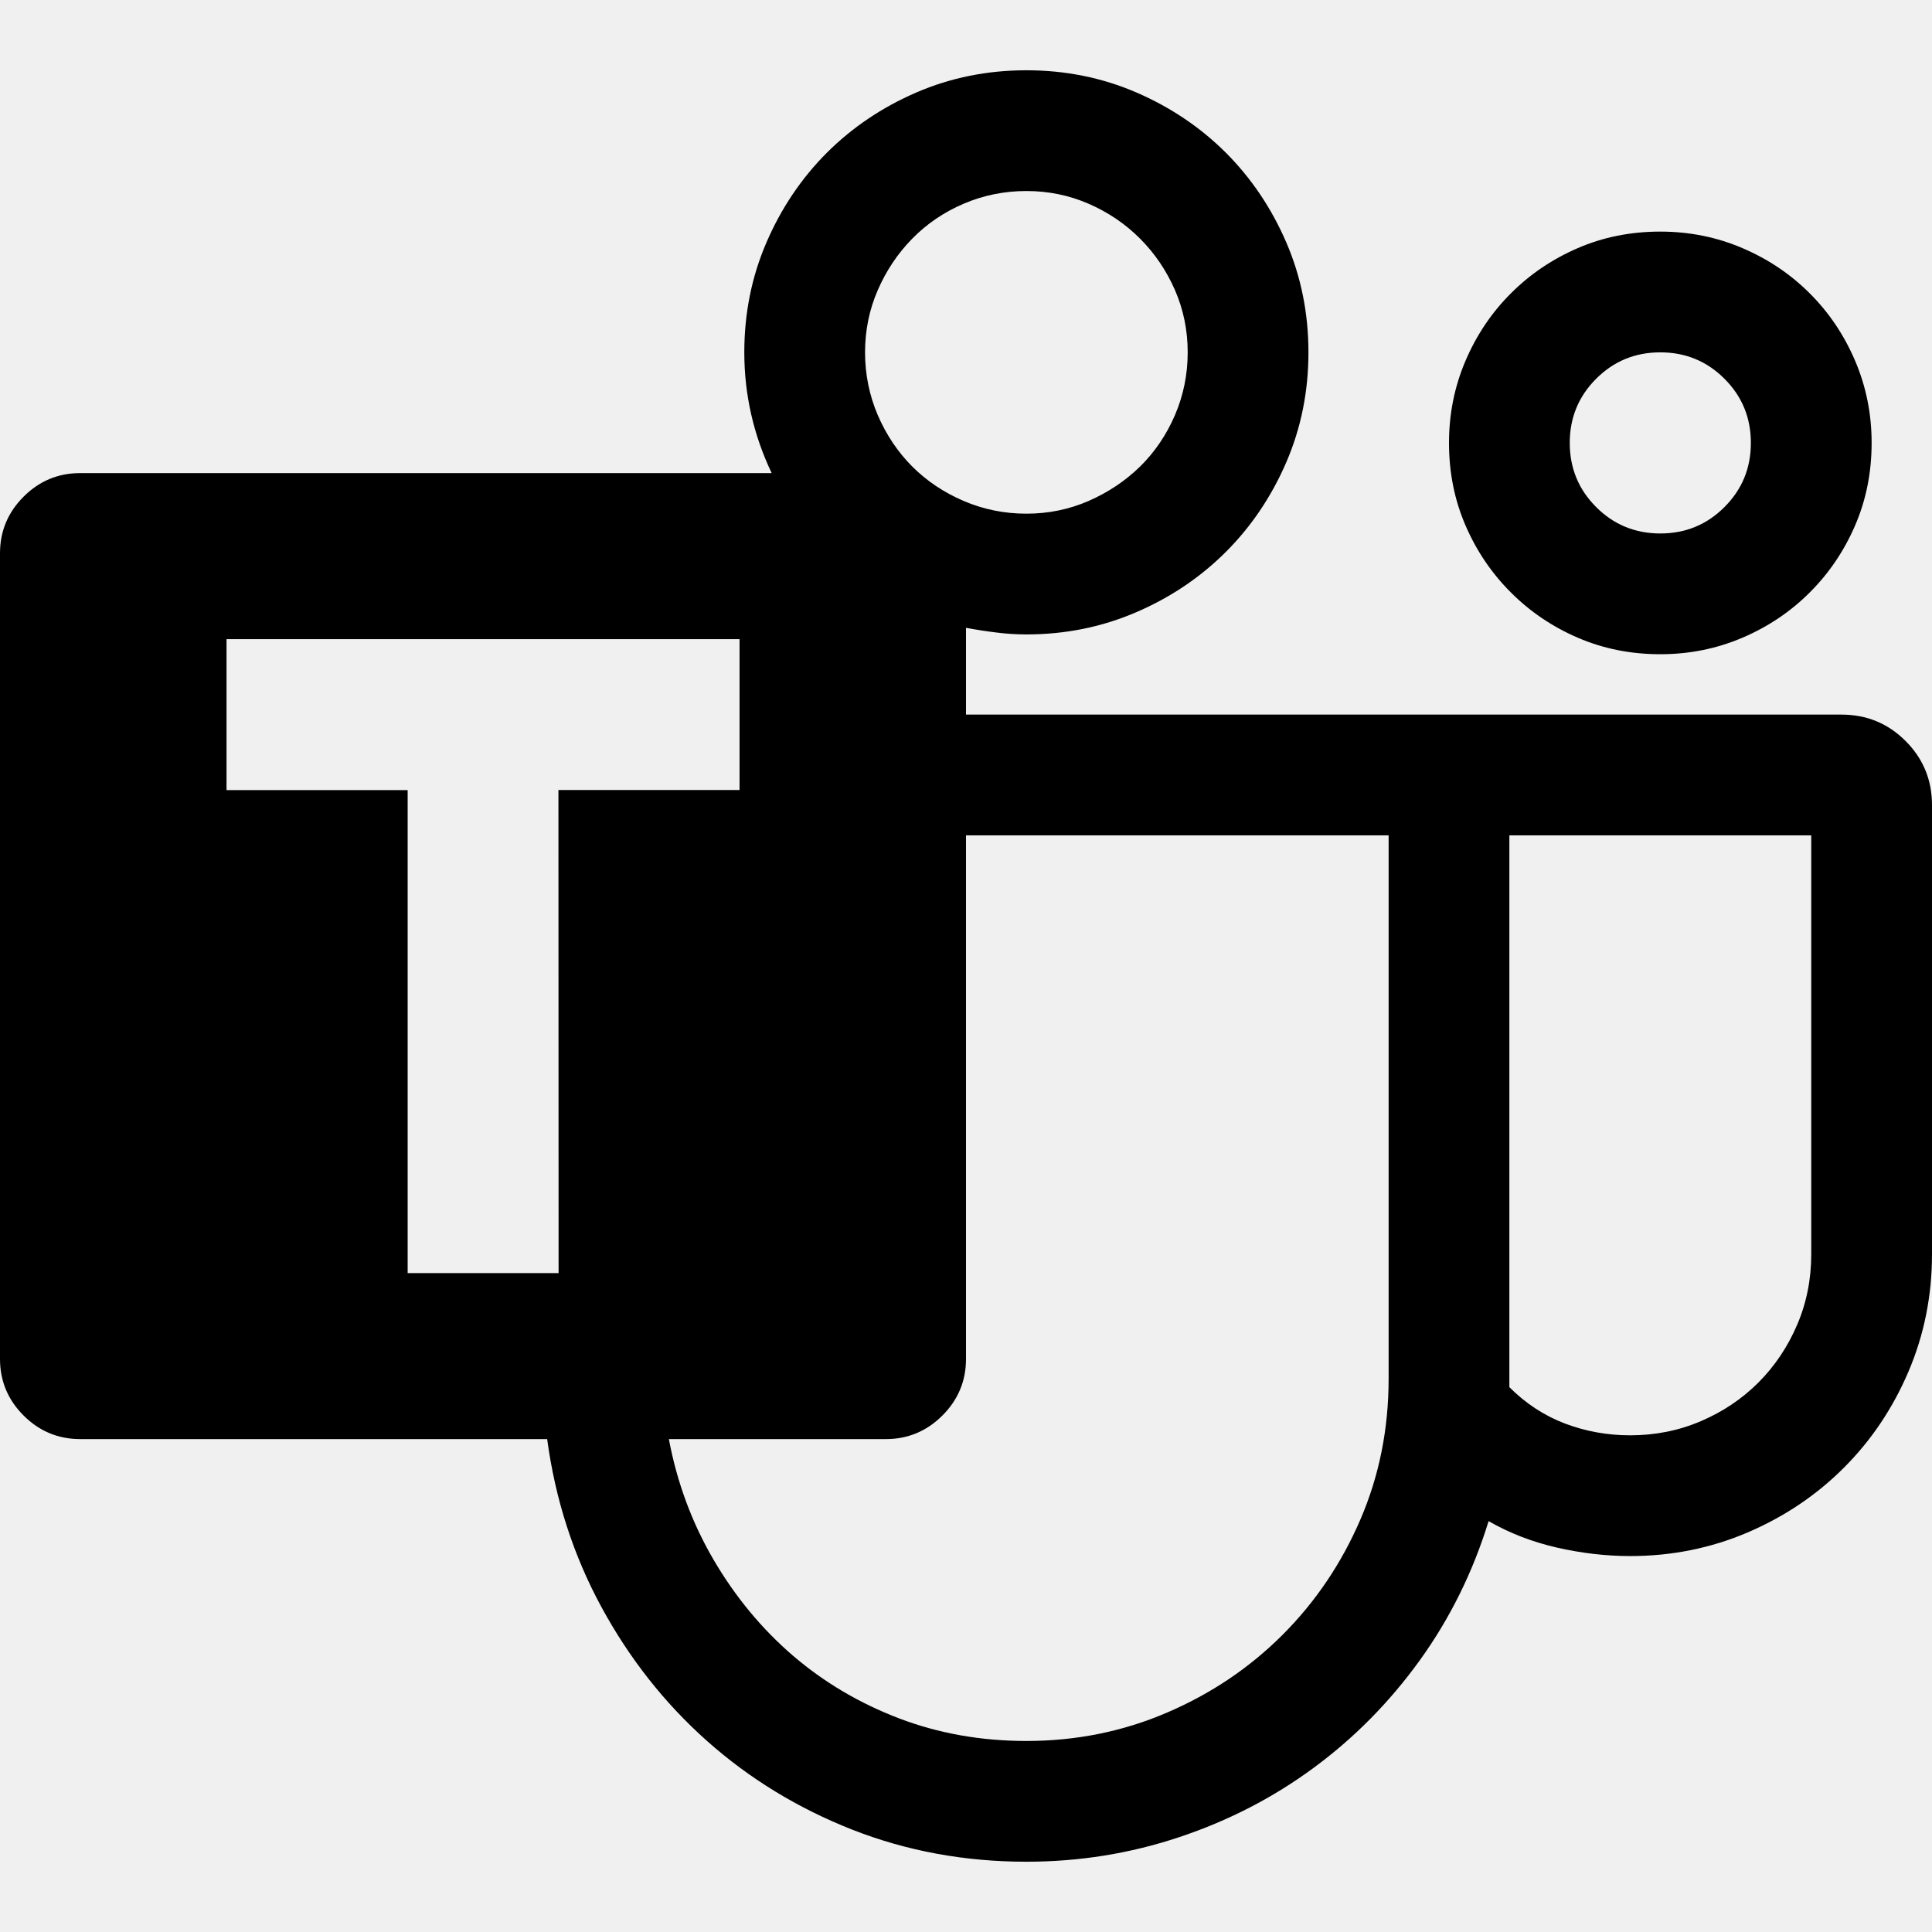
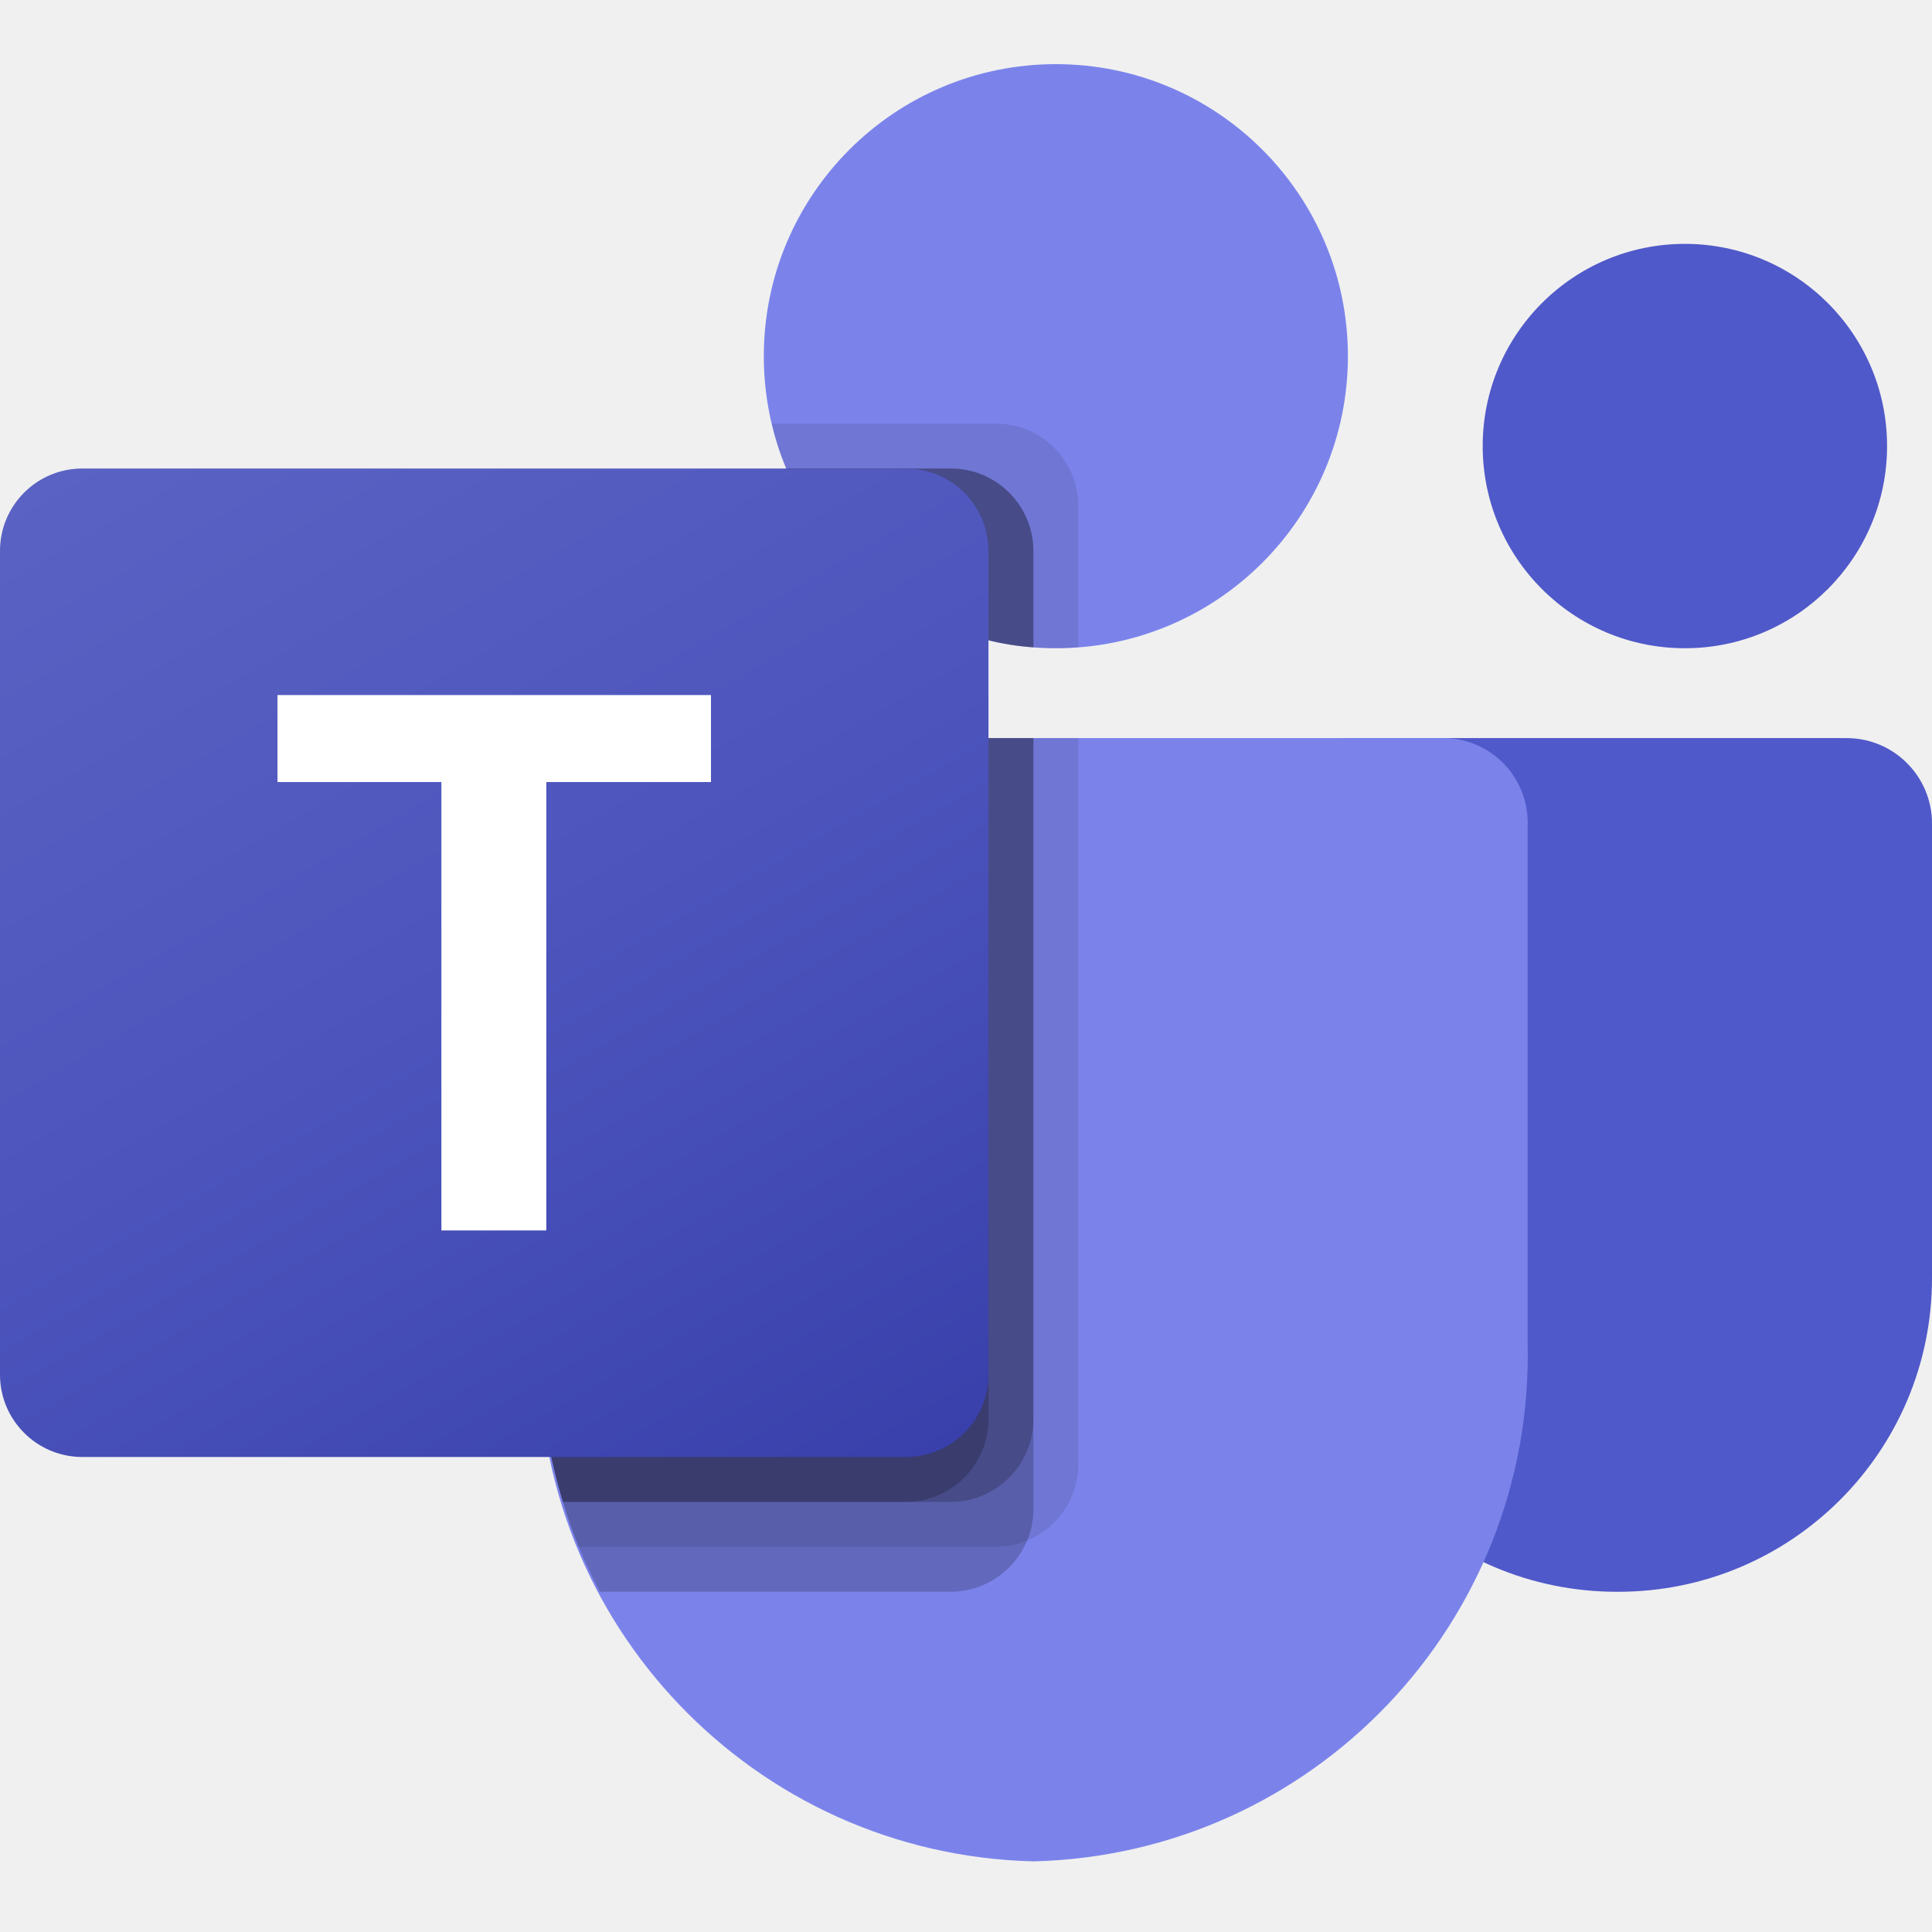
- <svg xmlns="http://www.w3.org/2000/svg" role="img" viewBox="0 0 24 24">
-   <path d="M20.625 8.127q-.55 0-1.025-.205-.475-.205-.832-.563-.358-.357-.563-.832Q18 6.053 18 5.502q0-.54.205-1.02t.563-.837q.357-.358.832-.563.474-.205 1.025-.205.54 0 1.02.205t.837.563q.358.357.563.837.205.48.205 1.02 0 .55-.205 1.025-.205.475-.563.832-.357.358-.837.563-.48.205-1.02.205zm0-3.75q-.469 0-.797.328-.328.328-.328.797 0 .469.328.797.328.328.797.328.469 0 .797-.328.328-.328.328-.797 0-.469-.328-.797-.328-.328-.797-.328zM24 10.002v5.578q0 .774-.293 1.46-.293.685-.803 1.194-.51.51-1.195.803-.686.293-1.459.293-.445 0-.908-.105-.463-.106-.85-.329-.293.95-.855 1.729-.563.78-1.319 1.336-.756.557-1.67.861-.914.305-1.898.305-1.148 0-2.162-.398-1.014-.399-1.805-1.102-.79-.703-1.312-1.664t-.674-2.086h-5.8q-.411 0-.704-.293T0 16.881V6.873q0-.41.293-.703t.703-.293h8.59q-.34-.715-.34-1.5 0-.727.275-1.365.276-.639.75-1.114.475-.474 1.114-.75.638-.275 1.365-.275t1.365.275q.639.276 1.114.75.474.475.75 1.114.275.638.275 1.365t-.275 1.365q-.276.639-.75 1.113-.475.475-1.114.75-.638.276-1.365.276-.188 0-.375-.024-.188-.023-.375-.058v1.078h10.875q.469 0 .797.328.328.328.328.797zM12.75 2.373q-.41 0-.78.158-.368.158-.638.434-.27.275-.428.639-.158.363-.158.773 0 .41.158.78.159.368.428.638.27.27.639.428.369.158.779.158.41 0 .773-.158.364-.159.64-.428.274-.27.433-.639.158-.369.158-.779 0-.41-.158-.773-.159-.364-.434-.64-.275-.275-.639-.433-.363-.158-.773-.158zM6.937 9.814h2.25V7.94H2.814v1.875h2.25v6h1.875zm10.313 7.313v-6.75H12v6.504q0 .41-.293.703t-.703.293H8.309q.152.809.556 1.5.405.691.985 1.19.58.497 1.318.779.738.281 1.582.281.926 0 1.746-.352.82-.351 1.436-.966.615-.616.966-1.43.352-.815.352-1.752zm5.25-1.547v-5.203h-3.75v6.855q.305.305.691.452.387.146.809.146.469 0 .879-.176.41-.175.715-.48.304-.305.48-.715t.176-.879Z" />
+ <svg xmlns="http://www.w3.org/2000/svg" viewBox="0 0 256 256">
+   <g transform="translate(0 8.50)">
+     <defs>
+       <linearGradient id="SVGCo9xpmZW" x1="17.372%" x2="82.628%" y1="-6.51%" y2="106.51%">
+         <stop offset="0%" stop-color="#5a62c3" />
+         <stop offset="50%" stop-color="#4d55bd" />
+         <stop offset="100%" stop-color="#3940ab" />
+       </linearGradient>
+       <path id="SVGhJCUgeMn" d="M136.93 64.476v12.8a32.7 32.7 0 0 1-5.953-.952a38.7 38.7 0 0 1-26.79-22.742h21.848c6.008.022 10.872 4.887 10.895 10.894" />
+     </defs>
+     <path fill="#5059c9" d="M178.563 89.302h66.125c6.248 0 11.312 5.065 11.312 11.312v60.231c0 22.96-18.613 41.574-41.573 41.574h-.197c-22.96.003-41.576-18.607-41.579-41.568V95.215a5.91 5.91 0 0 1 5.912-5.913" />
+     <circle cx="223.256" cy="50.605" r="26.791" fill="#5059c9" />
+     <circle cx="139.907" cy="38.698" r="38.698" fill="#7b83eb" />
+     <path fill="#7b83eb" d="M191.506 89.302H82.355c-6.173.153-11.056 5.276-10.913 11.449v68.697c-.862 37.044 28.445 67.785 65.488 68.692c37.043-.907 66.35-31.648 65.489-68.692v-68.697c.143-6.173-4.74-11.296-10.913-11.449" />
+     <path d="M142.884 89.302v96.268a10.96 10.96 0 0 1-6.787 10.062c-1.3.55-2.697.833-4.108.833H76.68c-.774-1.965-1.488-3.93-2.084-5.953a72.5 72.5 0 0 1-3.155-21.076v-68.703c-.143-6.163 4.732-11.278 10.895-11.43z" opacity=".1" />
+     <path d="M136.93 89.302v102.222c0 1.411-.283 2.808-.833 4.108a10.96 10.96 0 0 1-10.062 6.787H79.48c-1.012-1.965-1.965-3.93-2.798-5.954a59 59 0 0 1-2.084-5.953a72.5 72.5 0 0 1-3.155-21.076v-68.703c-.143-6.163 4.732-11.278 10.895-11.43z" opacity=".2" />
+     <path d="M136.93 89.302v90.315c-.045 5.998-4.896 10.85-10.895 10.895H74.597a72.5 72.5 0 0 1-3.155-21.076v-68.703c-.143-6.163 4.732-11.278 10.895-11.43z" opacity=".2" />
+     <path d="M130.977 89.302v90.315c-.046 5.998-4.897 10.85-10.895 10.895H74.597a72.5 72.5 0 0 1-3.155-21.076v-68.703c-.143-6.163 4.732-11.278 10.895-11.43z" opacity=".2" />
+     <path d="M142.884 58.523v18.753c-1.012.06-1.965.12-2.977.12s-1.965-.06-2.977-.12a32.7 32.7 0 0 1-5.953-.952a38.7 38.7 0 0 1-26.791-22.742a33 33 0 0 1-1.905-5.954h29.708c6.007.023 10.872 4.887 10.895 10.895" opacity=".1" />
+     <use href="#SVGhJCUgeMn" opacity=".2" />
+     <use href="#SVGhJCUgeMn" opacity=".2" />
+     <path d="M130.977 64.476v11.848a38.7 38.7 0 0 1-26.791-22.743h15.896c6.008.023 10.872 4.888 10.895 10.895" opacity=".2" />
+     <path fill="url(#SVGCo9xpmZW)" d="M10.913 53.581h109.15c6.028 0 10.914 4.886 10.914 10.913v109.151c0 6.027-4.886 10.913-10.913 10.913H10.913C4.886 184.558 0 179.672 0 173.645V64.495C0 58.466 4.886 53.58 10.913 53.58" />
+     <path fill="#fff" d="M94.208 95.125h-21.82v59.416H58.487V95.125H36.769V83.599h57.439z" />
+   </g>
</svg>
